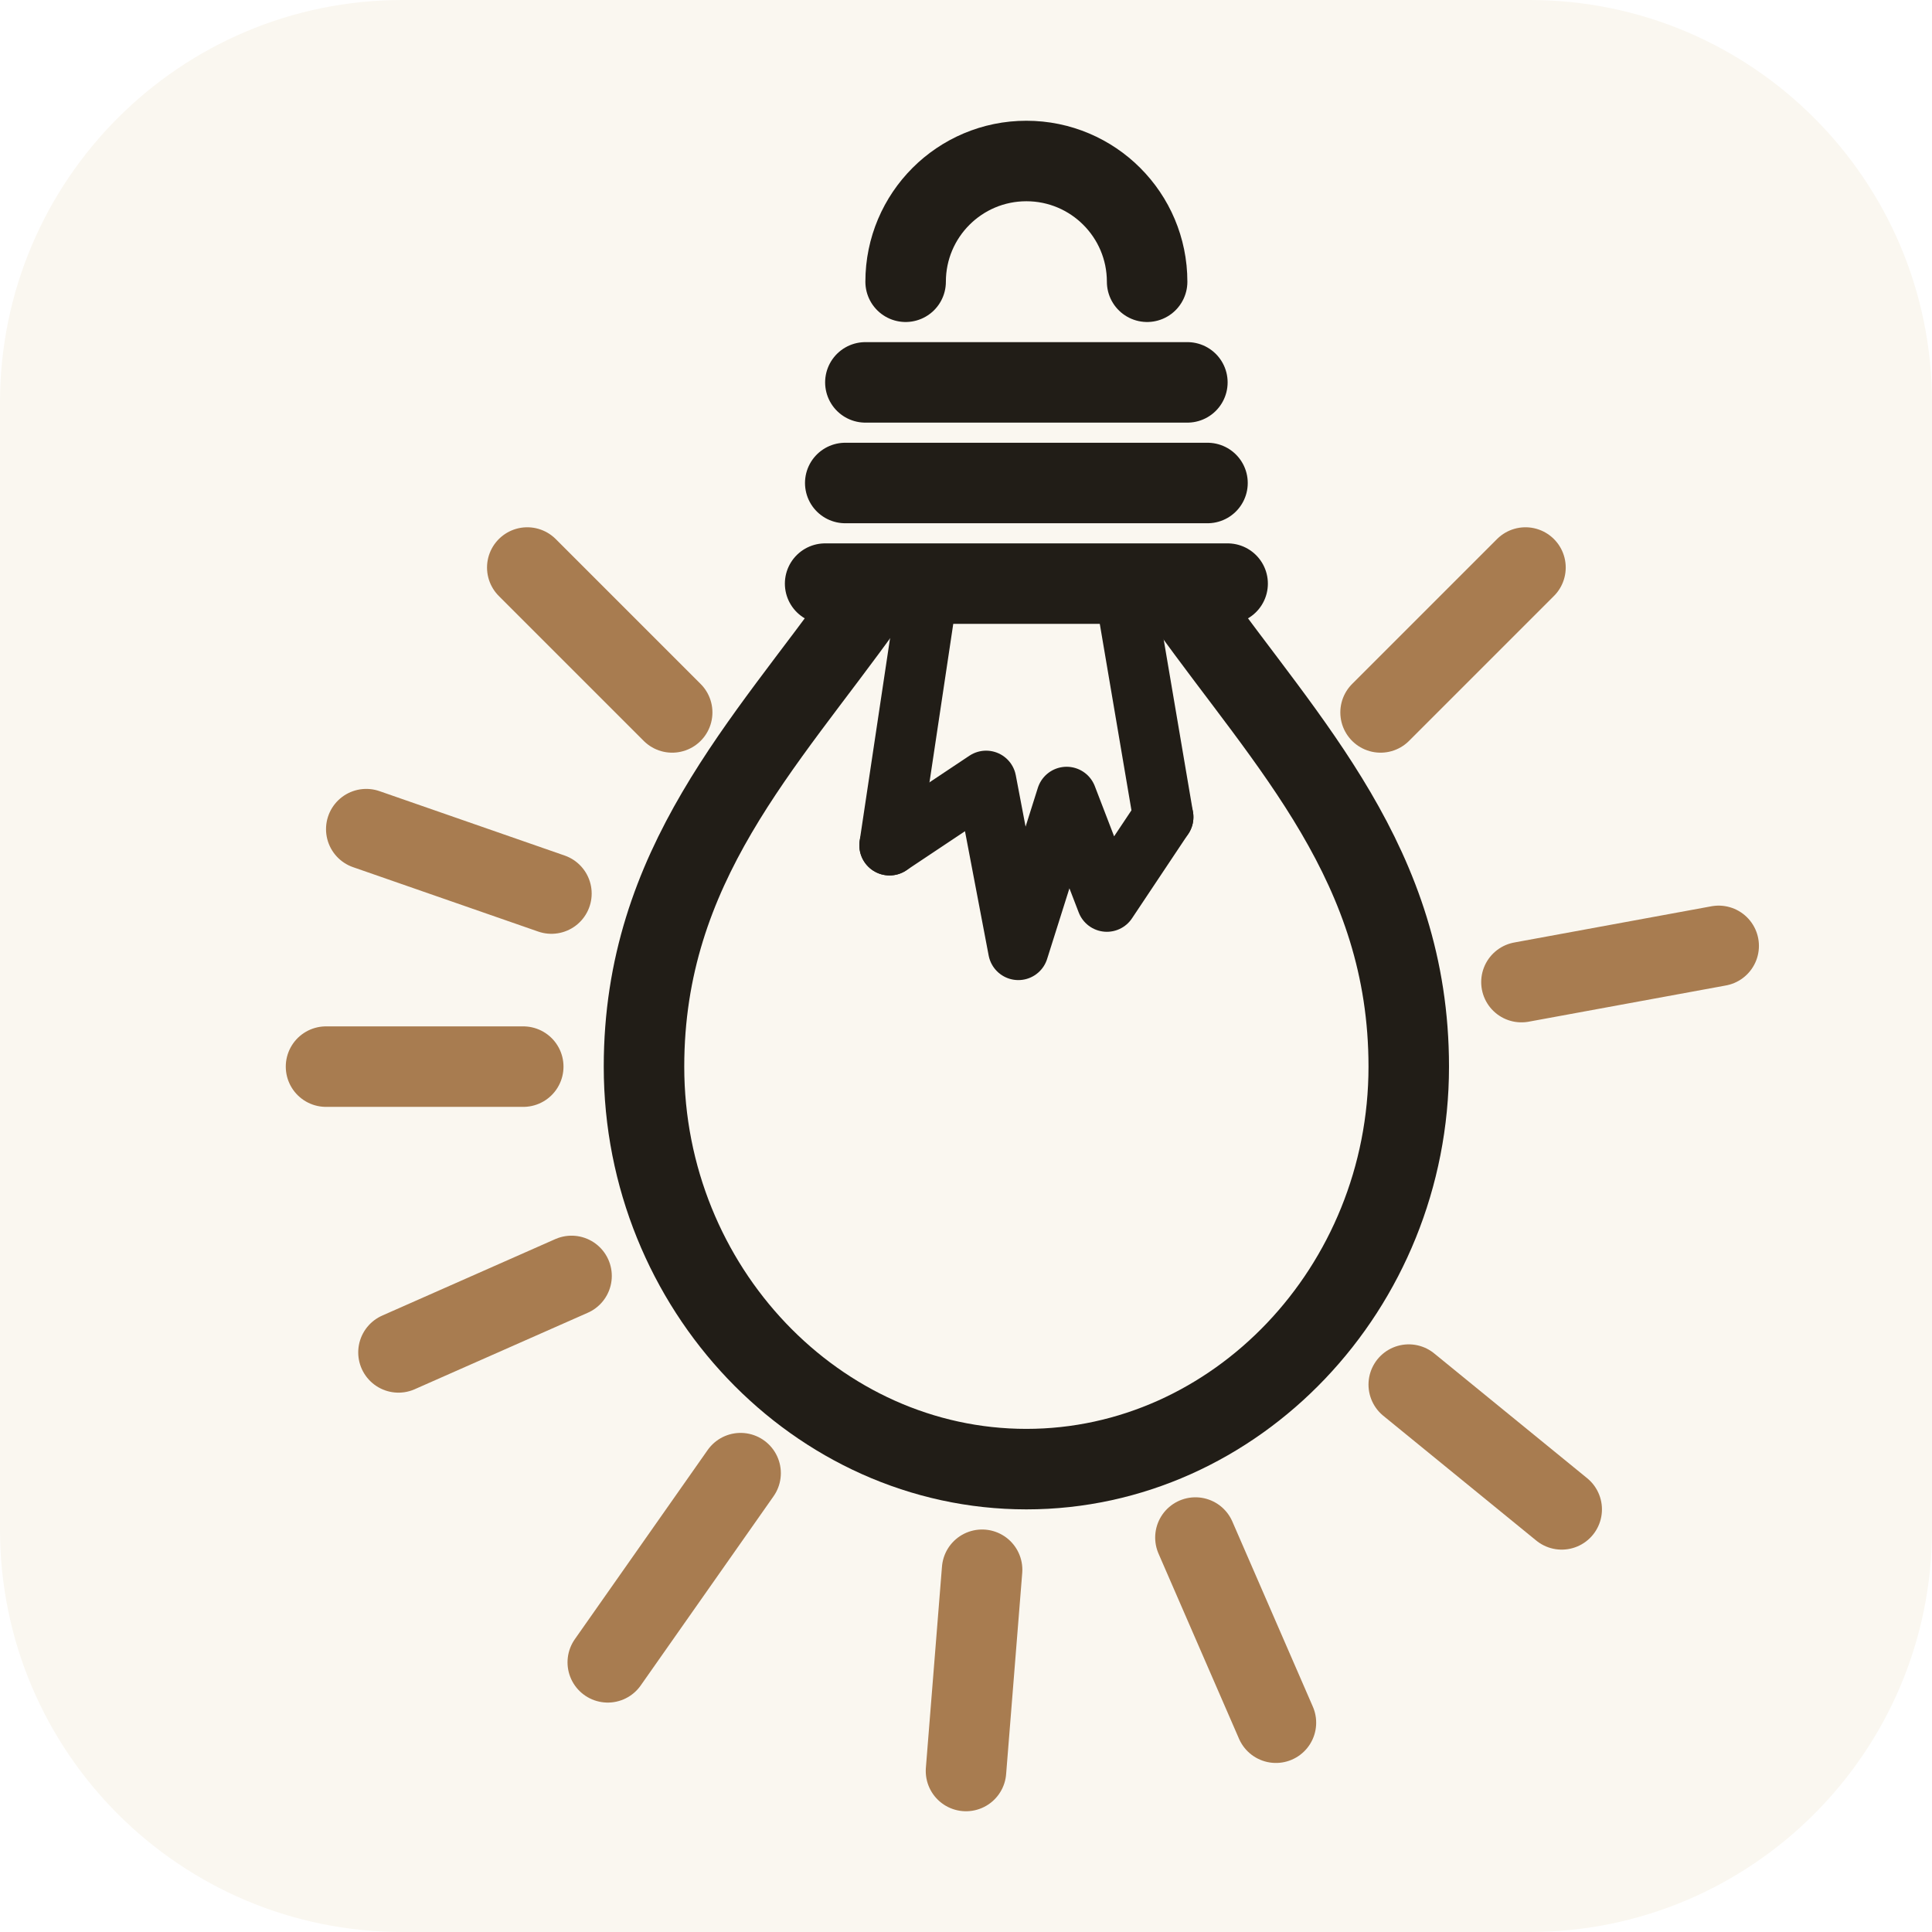
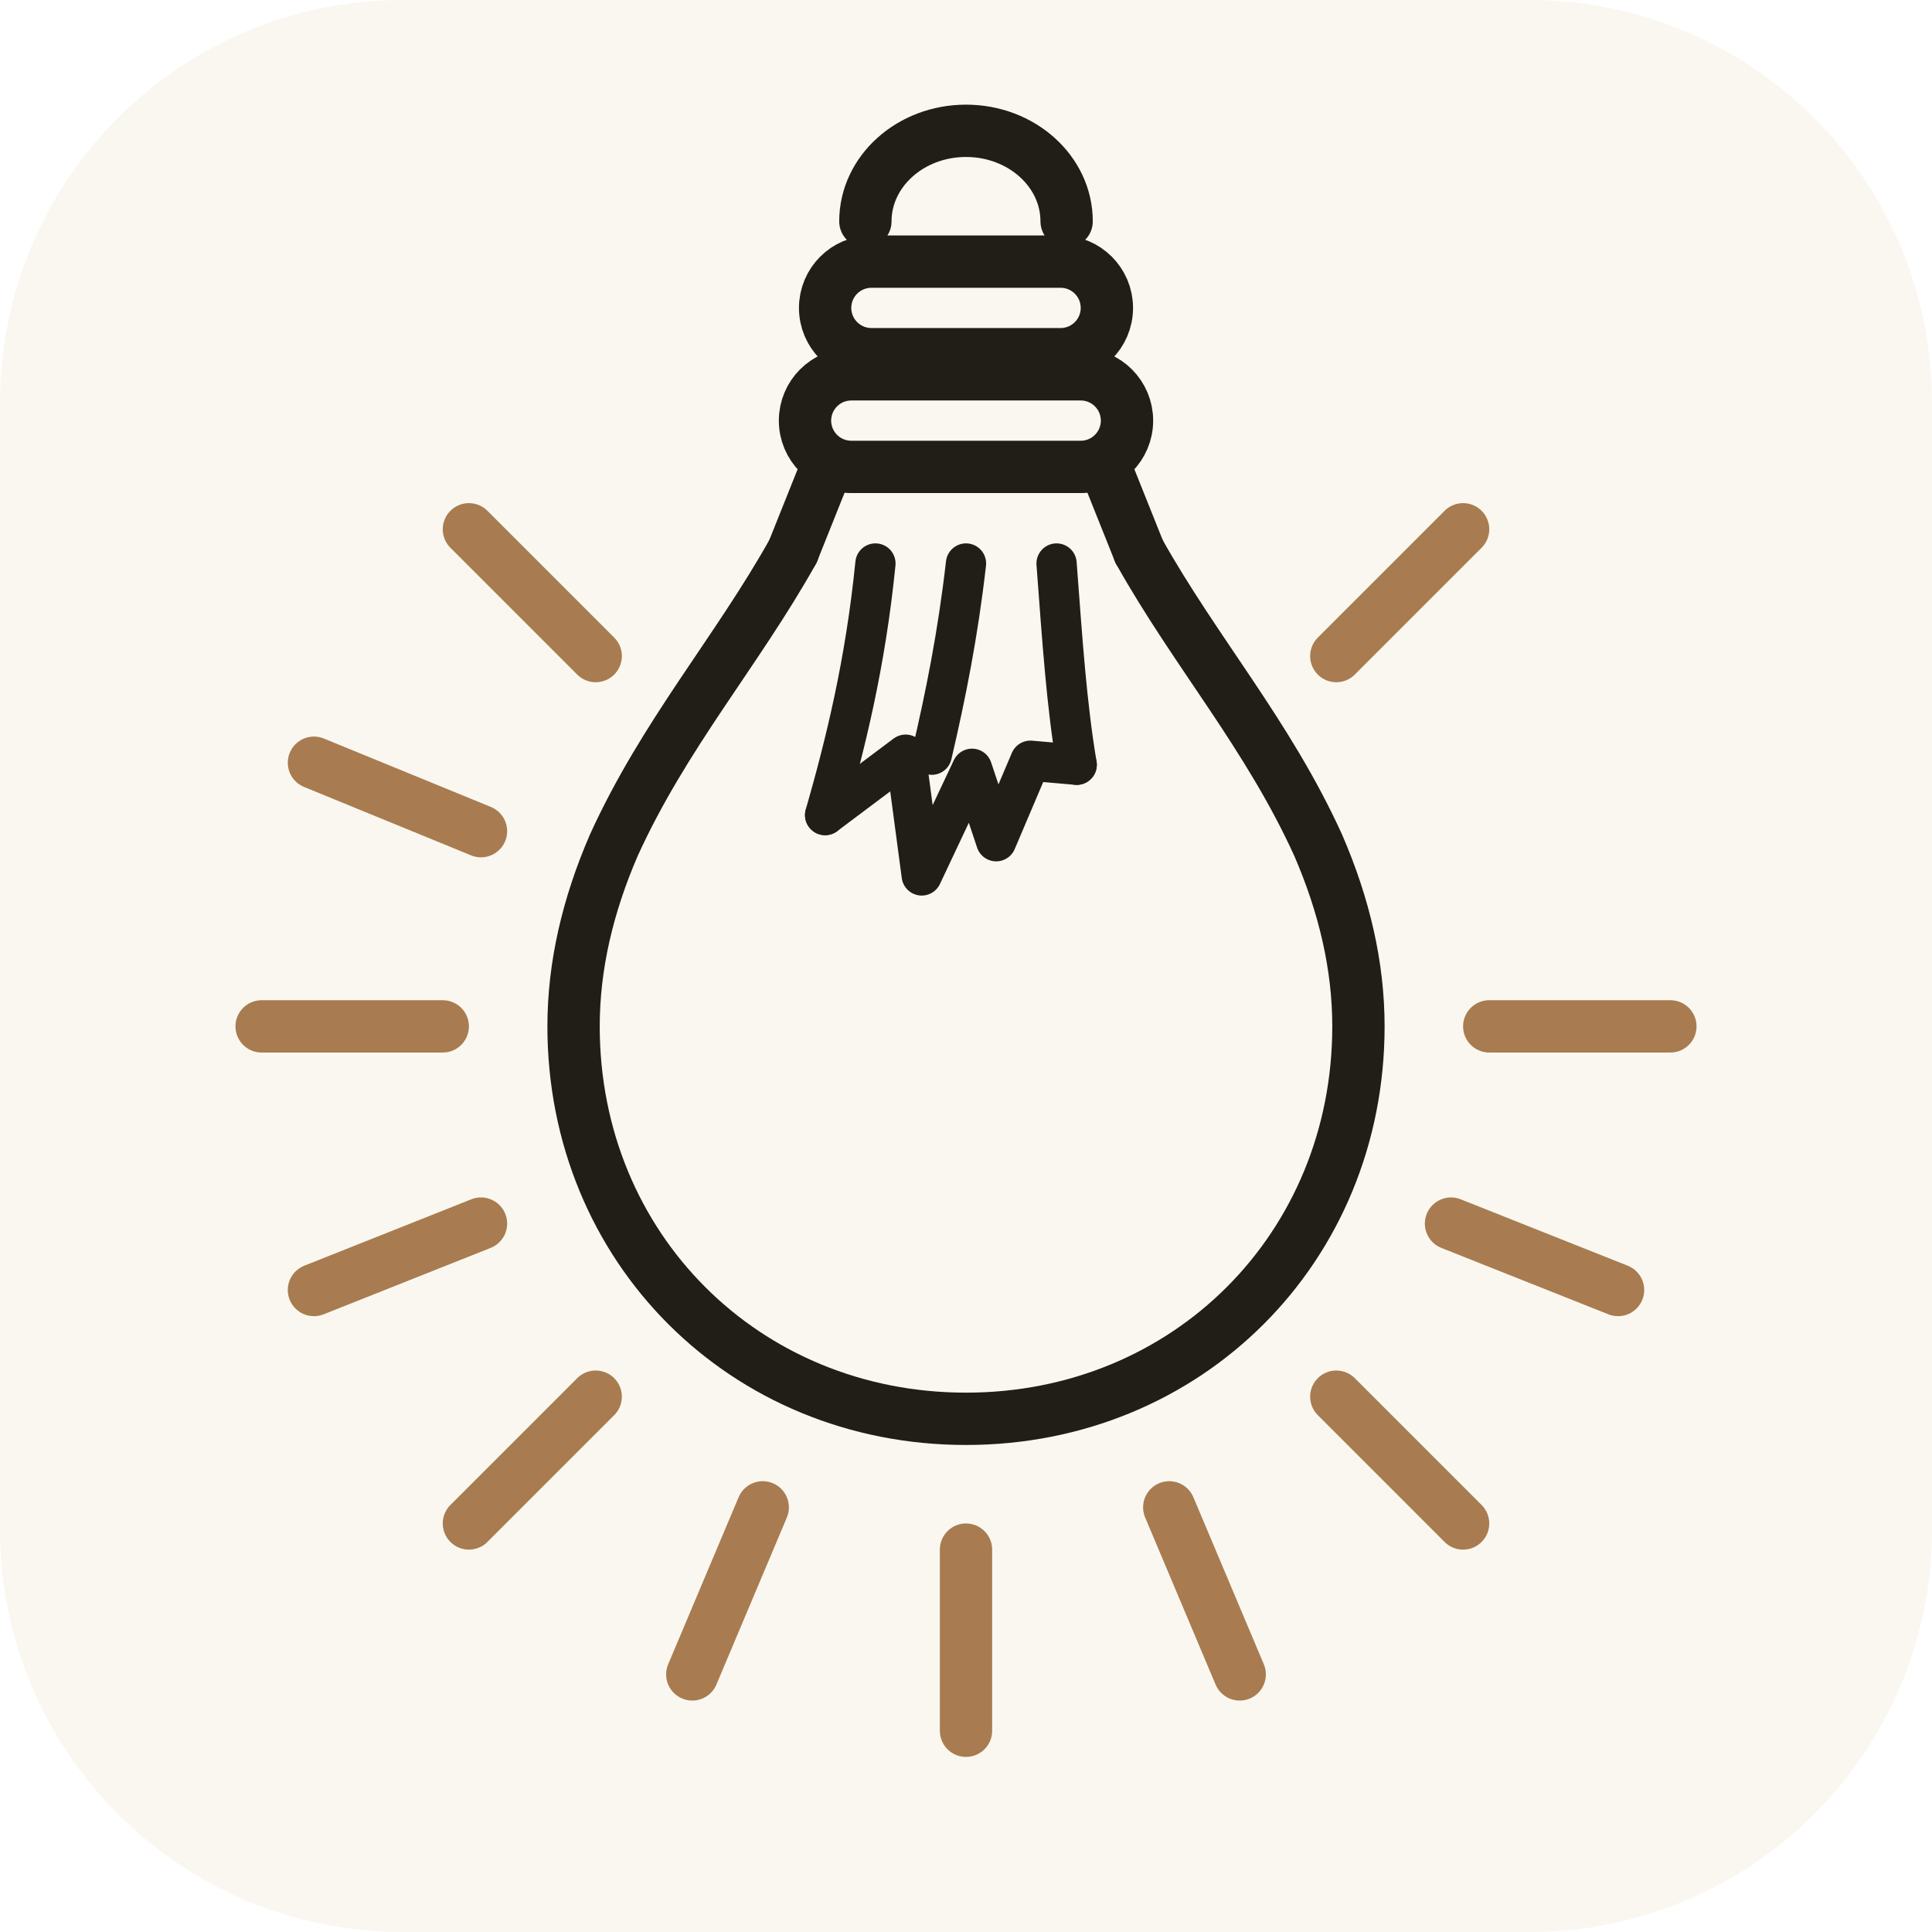
- <svg xmlns="http://www.w3.org/2000/svg" viewBox="0 0 48 48" fill="none">
-   <rect width="48" height="48" rx="10" fill="#FAF7F0" />
-   <g transform="translate(1.5,1)">
-     <g stroke="#211D17" stroke-width="2" stroke-linecap="round">
-       <path d="M21 6 A3 3 0 0 1 27 6" />
-       <path d="M20 8.5 H28" />
-       <path d="M19.5 11 H28.5" />
-       <path d="M19 13.5 H29" />
-     </g>
-     <path d="M20 14 C17.5 17.5 14.5 20.5 14.5 25.5 C14.5 31 18.8 35.5 24 35.5 C29.2 35.5 33.5 31 33.5 25.5 C33.5 20.5 30.5 17.5 28 14" stroke="#211D17" stroke-width="2" stroke-linecap="round" stroke-linejoin="round" />
-     <g stroke="#211D17" stroke-width="1.5" stroke-linecap="round" stroke-linejoin="round">
-       <path d="M21.5 14 L20.6 20" />
-       <path d="M26.5 14 L27.4 19.3" />
-       <path d="M20.6 20 L23 18.4 L23.8 22.6 L25 18.8 L26 21.4 L27.4 19.3" />
-     </g>
-     <g stroke="#A87C50" stroke-width="2" stroke-linecap="round">
-       <path d="M15.2 16.7 L11.6 13.1" />
-       <path d="M12.2 21.2 L7.6 19.6" />
-       <path d="M11.5 25.5 L6.6 25.5" />
-       <path d="M12.7 30.7 L8.4 32.6" />
-       <path d="M16.9 35.6 L13.6 40.3" />
-       <path d="M22.9 38 L22.5 43" />
-       <path d="M28.2 37.2 L30.2 41.8" />
-       <path d="M33.5 33.4 L37.3 36.5" />
-       <path d="M36.3 23.4 L41.2 22.5" />
-       <path d="M32.8 16.7 L36.4 13.1" />
-     </g>
+ <svg xmlns="http://www.w3.org/2000/svg" viewBox="0 0 96 96" fill="none">
+   <rect width="96" height="96" rx="20" fill="#FAF7F0" />
+   <g stroke="#211D17" stroke-width="2.6" stroke-linecap="round">
+     <path d="M43 11 A5 4.5 0 0 1 53 11" />
+     <rect x="41" y="13" width="14" height="4.6" rx="2.3" stroke-linejoin="round" />
+     <rect x="40" y="18.6" width="16" height="4.6" rx="2.3" stroke-linejoin="round" />
+     <path d="M41 23.4 L39.4 27.4" />
+     <path d="M55 23.4 L56.6 27.4" />
+   </g>
+   <path d="M39.4 27.4 C36.6 32.4 33 36.5 30.5 42 C29.2 45 28.5 48 28.5 51 C28.5 62 37 70.5 48 70.5 C59 70.5 67.5 62 67.5 51 C67.5 48 66.8 45 65.5 42 C63 36.5 59.4 32.4 56.6 27.4" stroke="#211D17" stroke-width="2.6" stroke-linecap="round" stroke-linejoin="round" />
+   <g stroke="#211D17" stroke-width="2" stroke-linecap="round" stroke-linejoin="round">
+     <path d="M43.5 28 C43 33 42 37 41 40.5" />
+     <path d="M48 28 C47.6 31.5 47 34.5 46.3 37.5" />
+     <path d="M52.5 28 C52.8 32 53 35 53.5 38" />
+     <path d="M41 40.5 L45 37.5 L45.8 43.5 L48.3 38.2 L49.5 41.8 L51.2 37.8 L53.5 38" />
+   </g>
+   <g stroke="#A87C50" stroke-width="2.6" stroke-linecap="round">
+     <path d="M29.6 32.6 L23.3 26.3" />
+     <path d="M23.9 41.3 L15.6 37.9" />
+     <path d="M22 51 L13 51" />
+     <path d="M23.9 60.8 L15.6 64.1" />
+     <path d="M29.6 69.4 L23.3 75.7" />
+     <path d="M37.9 74.9 L34.4 83.2" />
+     <path d="M48 77 L48 86" />
+     <path d="M58.1 74.9 L61.6 83.2" />
+     <path d="M66.4 69.4 L72.7 75.7" />
+     <path d="M72.1 60.8 L80.4 64.1" />
+     <path d="M74 51 L83 51" />
+     <path d="M66.4 32.6 L72.7 26.3" />
  </g>
</svg>
